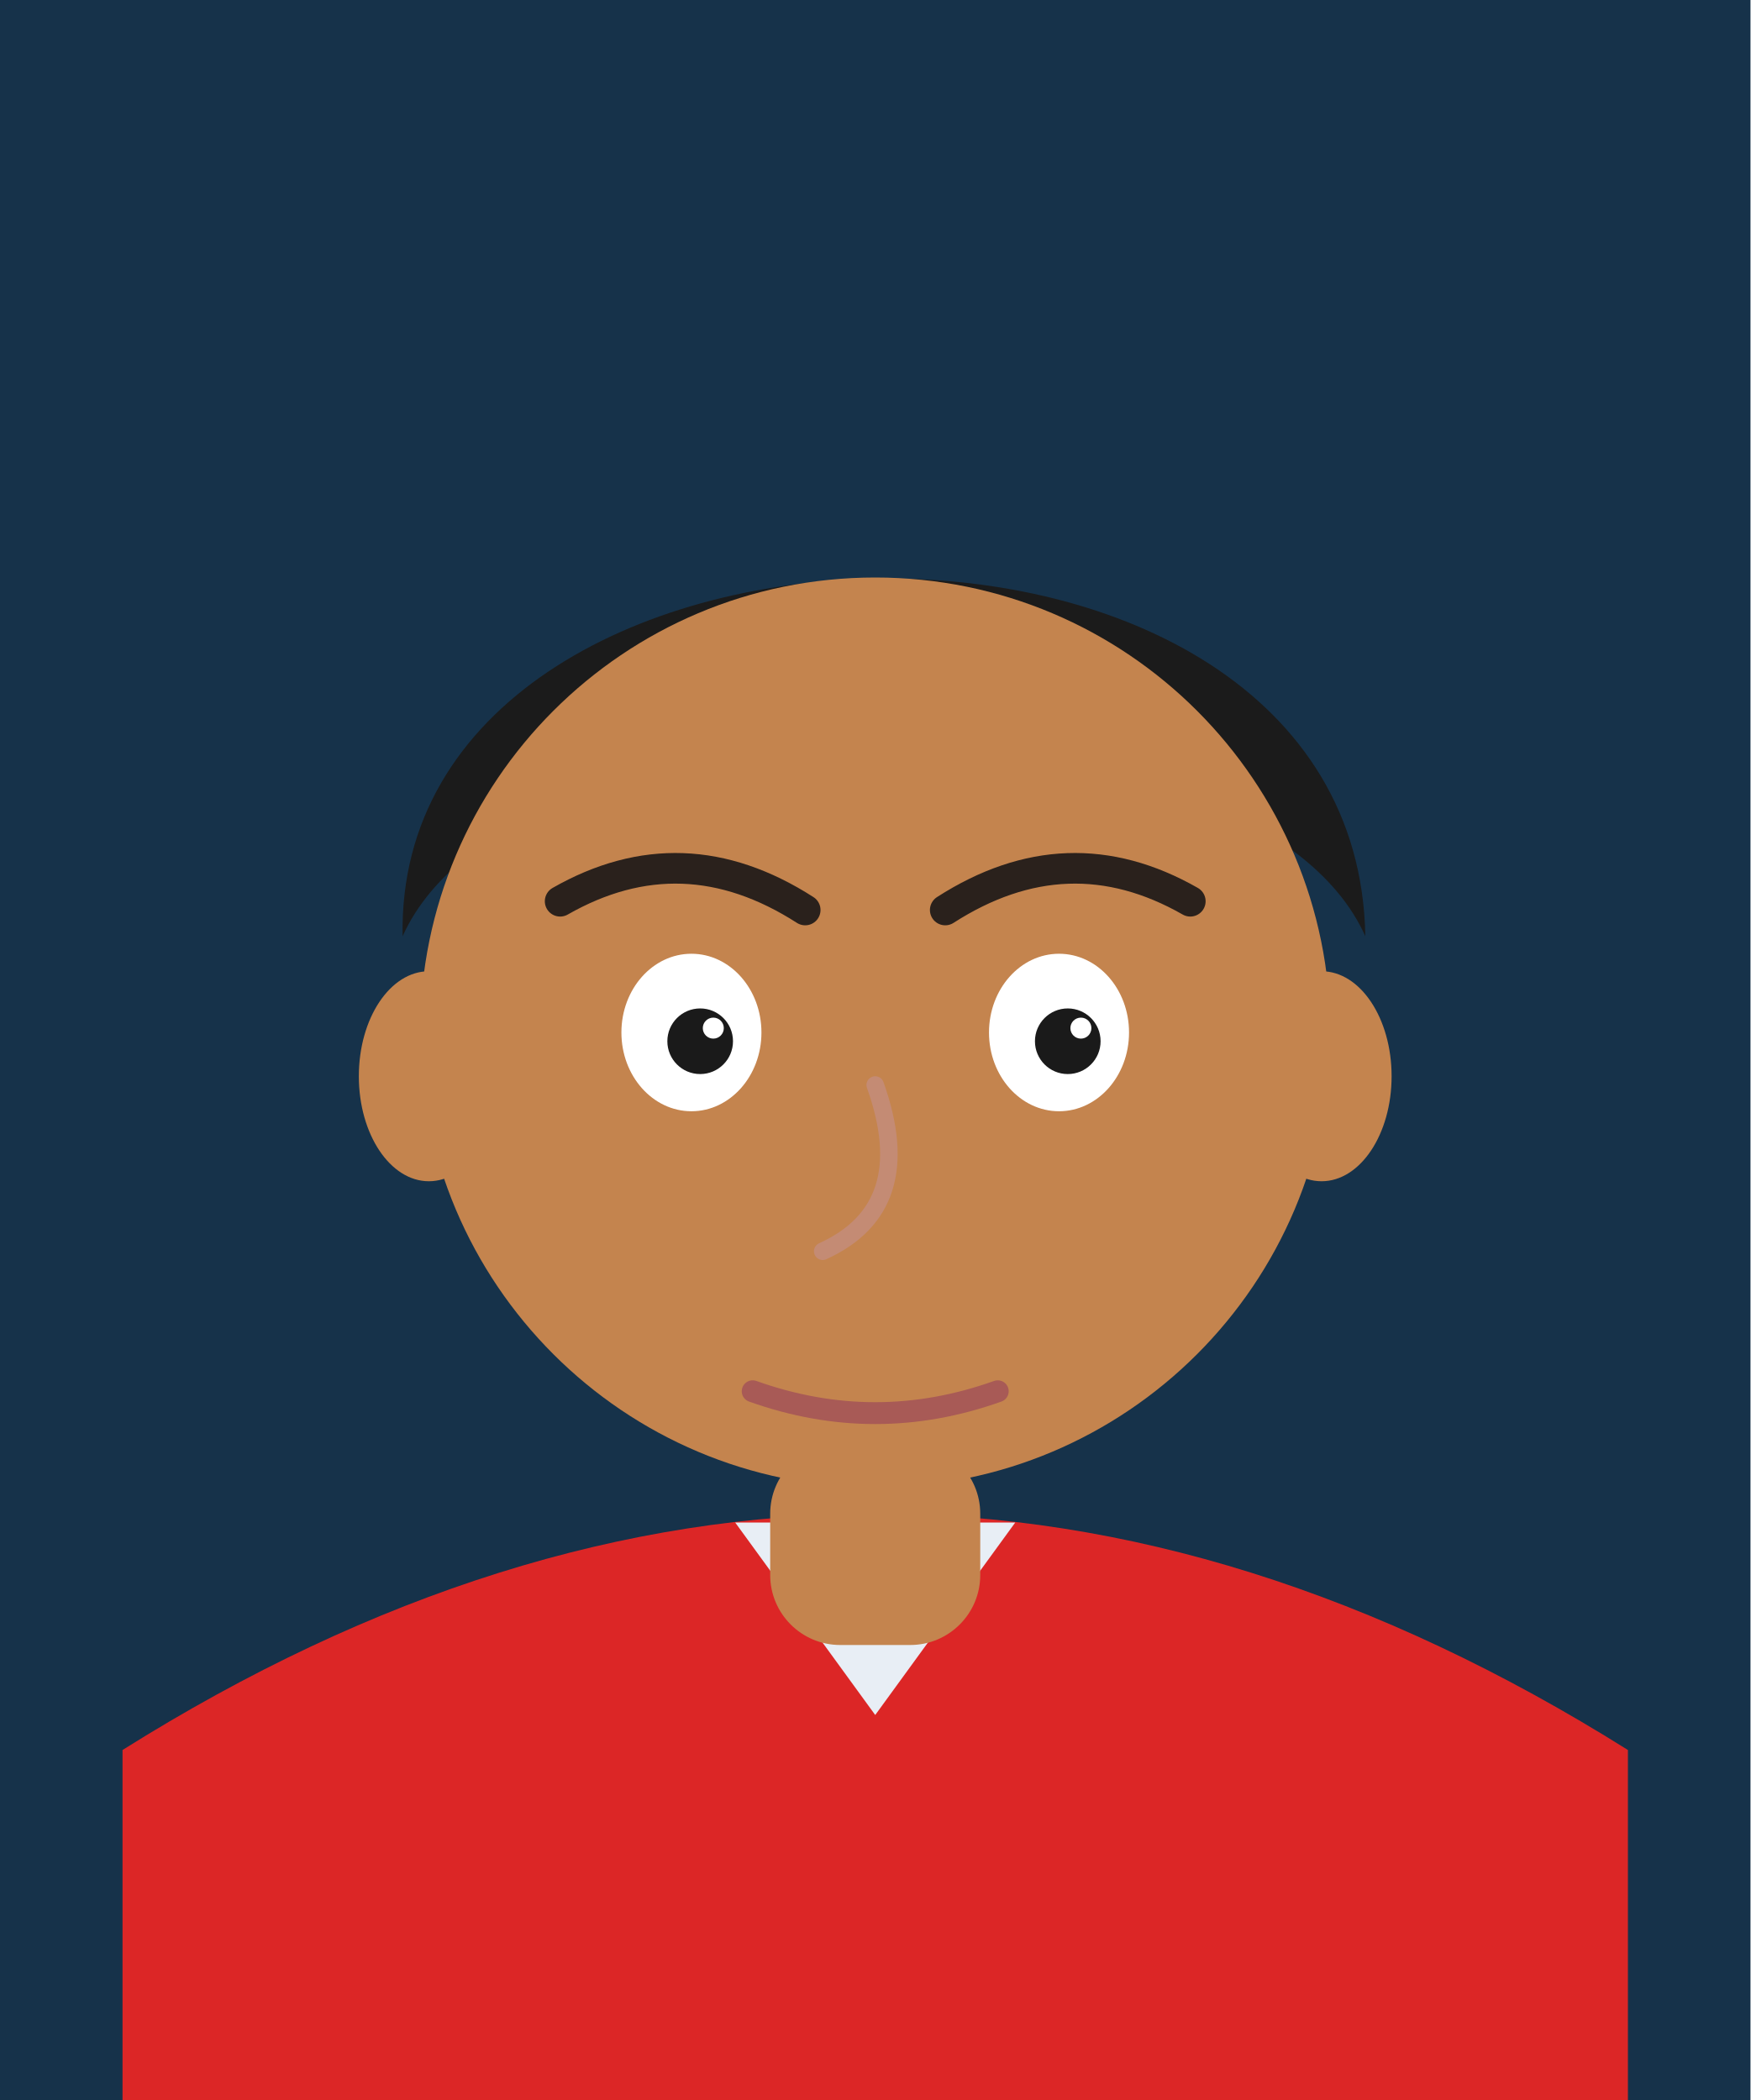
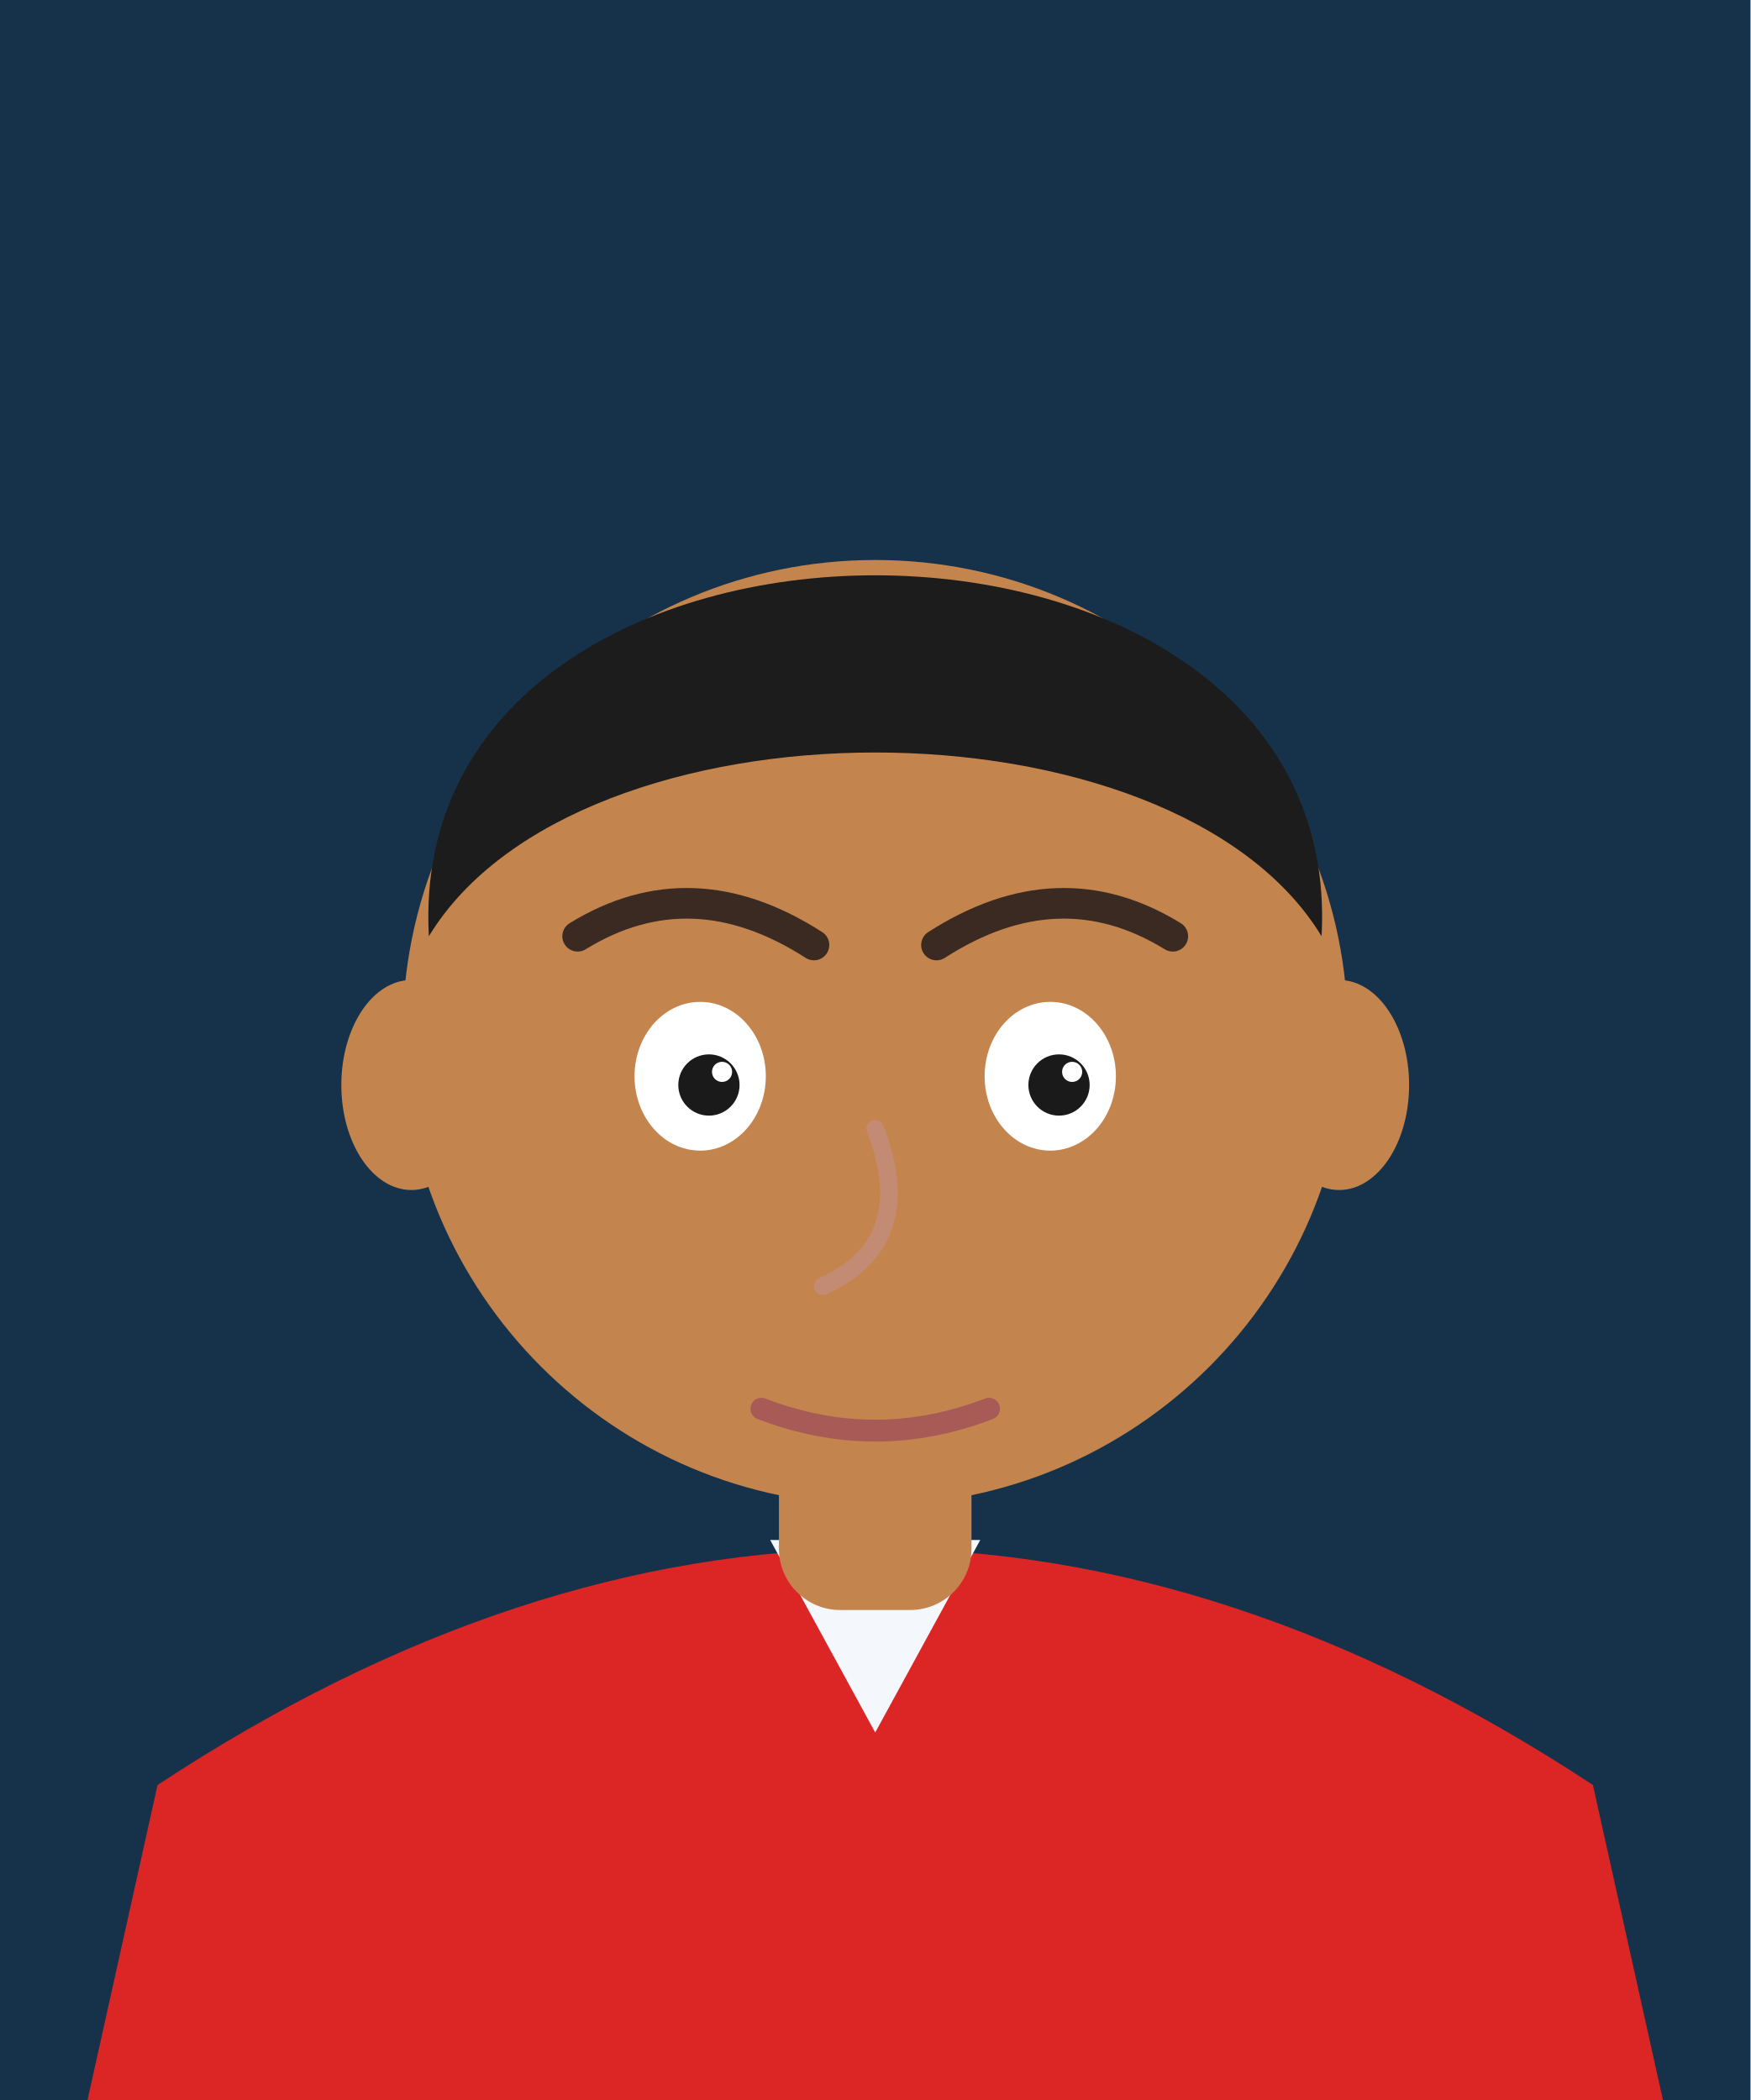
<svg xmlns="http://www.w3.org/2000/svg" viewBox="0 0 400 480">
  <rect width="400" height="480" fill="#16324A" />
-   <path d="M28 400 Q200 292 372 400 L372 480 L28 480 Z" fill="#DC2626" />
-   <path d="M168 348 L200 392 L232 348" fill="#E8EEF5" />
-   <rect x="176" y="330" width="48" height="46" rx="16" fill="#C4844E" />
-   <path d="M92 214 C90 108 310 102 312 214 C286 156 118 156 92 214Z" fill="#1B1B1B" />
-   <circle cx="200" cy="236" r="104" fill="#C4844E" />
-   <ellipse cx="98" cy="246" rx="16" ry="24" fill="#C4844E" />
-   <ellipse cx="302" cy="246" rx="16" ry="24" fill="#C4844E" />
-   <path d="M128 206 Q156 190 184 208" fill="none" stroke="#2A211C" stroke-width="7" stroke-linecap="round" />
-   <path d="M216 208 Q244 190 272 206" fill="none" stroke="#2A211C" stroke-width="7" stroke-linecap="round" />
-   <ellipse cx="158" cy="236" rx="16" ry="18" fill="#fff" />
-   <ellipse cx="242" cy="236" rx="16" ry="18" fill="#fff" />
-   <circle cx="160" cy="238" r="7.5" fill="#1a1a1a" />
-   <circle cx="244" cy="238" r="7.5" fill="#1a1a1a" />
-   <circle cx="163" cy="235" r="2.4" fill="#fff" />
-   <circle cx="247" cy="235" r="2.4" fill="#fff" />
-   <path d="M200 248 Q210 276 188 286" fill="none" stroke="#C48B74" stroke-width="4" stroke-linecap="round" />
-   <path d="M172 318 Q200 328 228 318" fill="none" stroke="#A85A56" stroke-width="5" stroke-linecap="round" />
+   <path d="M36 408 Q200 300 364 408 L380 480 L20 480 Z" fill="#DC2626" />
+   <path d="M176 352 L200 396 L224 352 Z" fill="#F4F7FB" />
+   <rect x="178" y="328" width="44" height="40" rx="14" fill="#C4844E" />
+   <circle cx="200" cy="236" r="108" fill="#C4844E" />
+   <ellipse cx="94" cy="248" rx="16" ry="24" fill="#C4844E" />
+   <ellipse cx="306" cy="248" rx="16" ry="24" fill="#C4844E" />
+   <path d="M98 214 C92 104 308 104 302 214 C268 158 132 158 98 214Z" fill="#1C1C1C" />
+   <path d="M132 214 Q158 198 186 216" fill="none" stroke="#3A2A22" stroke-width="7" stroke-linecap="round" />
+   <path d="M214 216 Q242 198 268 214" fill="none" stroke="#3A2A22" stroke-width="7" stroke-linecap="round" />
+   <ellipse cx="160" cy="246" rx="15" ry="17" fill="#fff" />
+   <ellipse cx="240" cy="246" rx="15" ry="17" fill="#fff" />
+   <circle cx="162" cy="248" r="7" fill="#1a1a1a" />
+   <circle cx="242" cy="248" r="7" fill="#1a1a1a" />
+   <circle cx="165" cy="245" r="2.3" fill="#fff" />
+   <circle cx="245" cy="245" r="2.3" fill="#fff" />
+   <path d="M200 258 Q210 284 188 294" fill="none" stroke="#C48B74" stroke-width="4" stroke-linecap="round" />
+   <path d="M174 322 Q200 332 226 322" fill="none" stroke="#A85A56" stroke-width="5" stroke-linecap="round" />
</svg>
